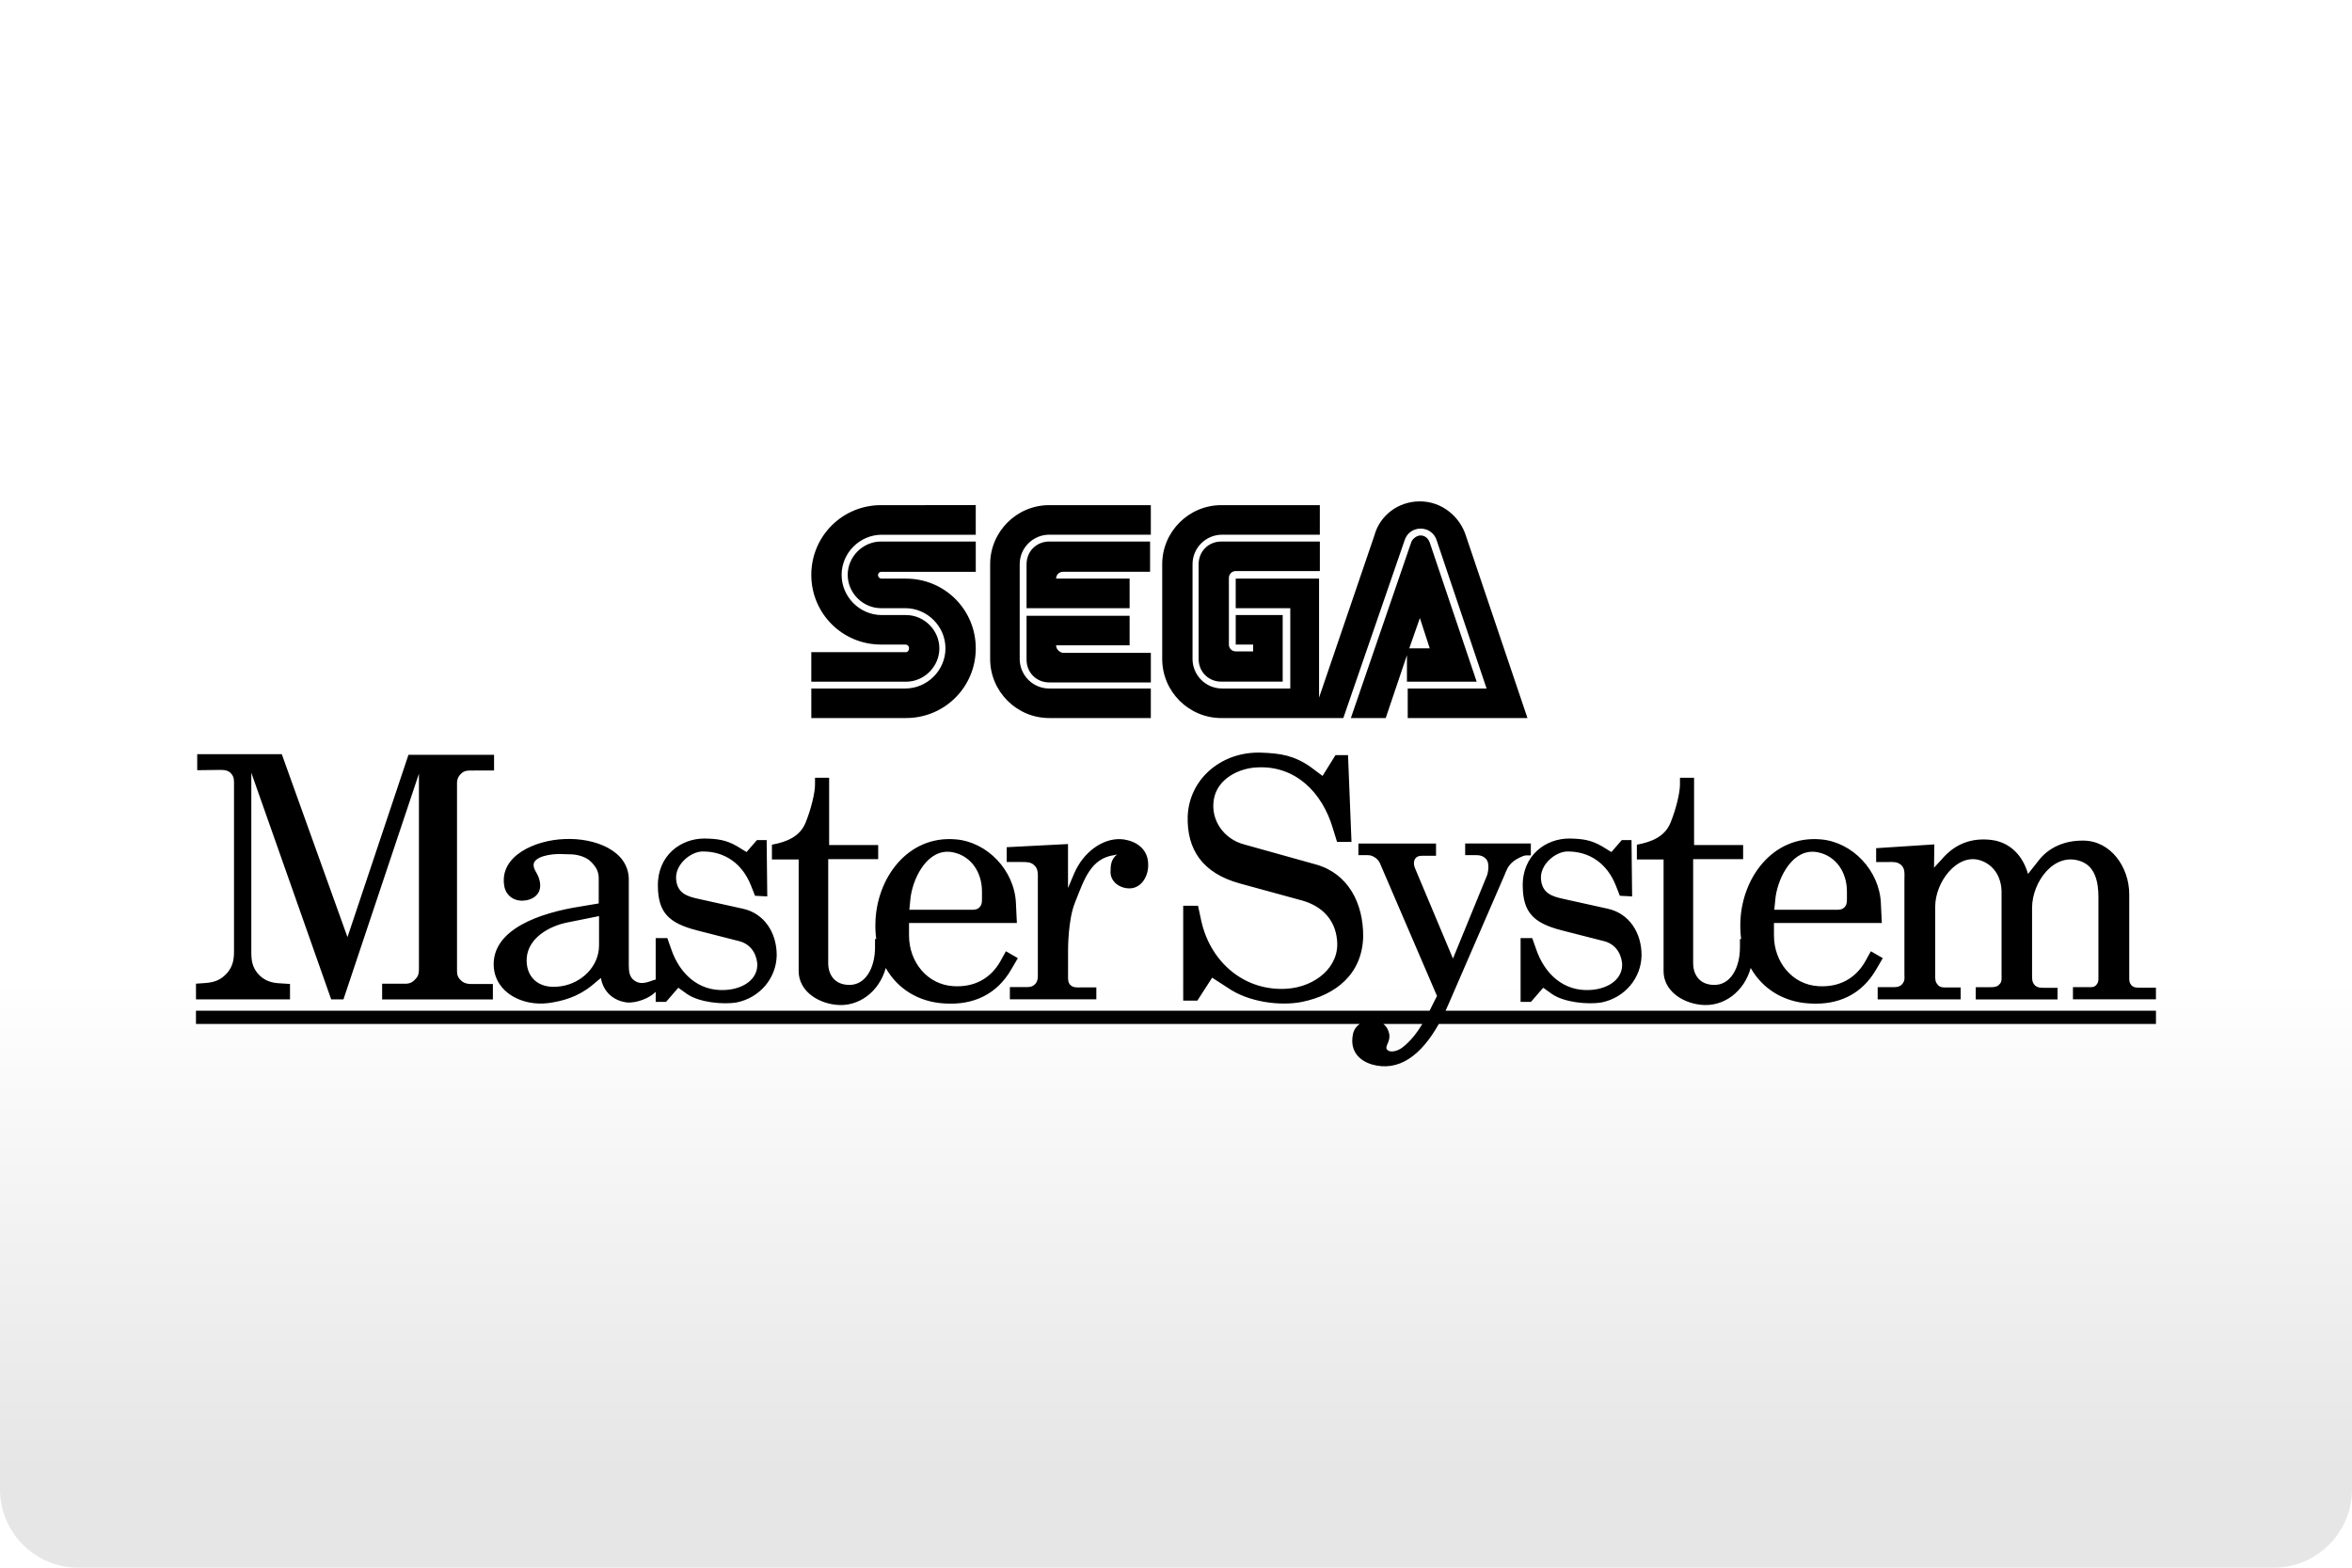
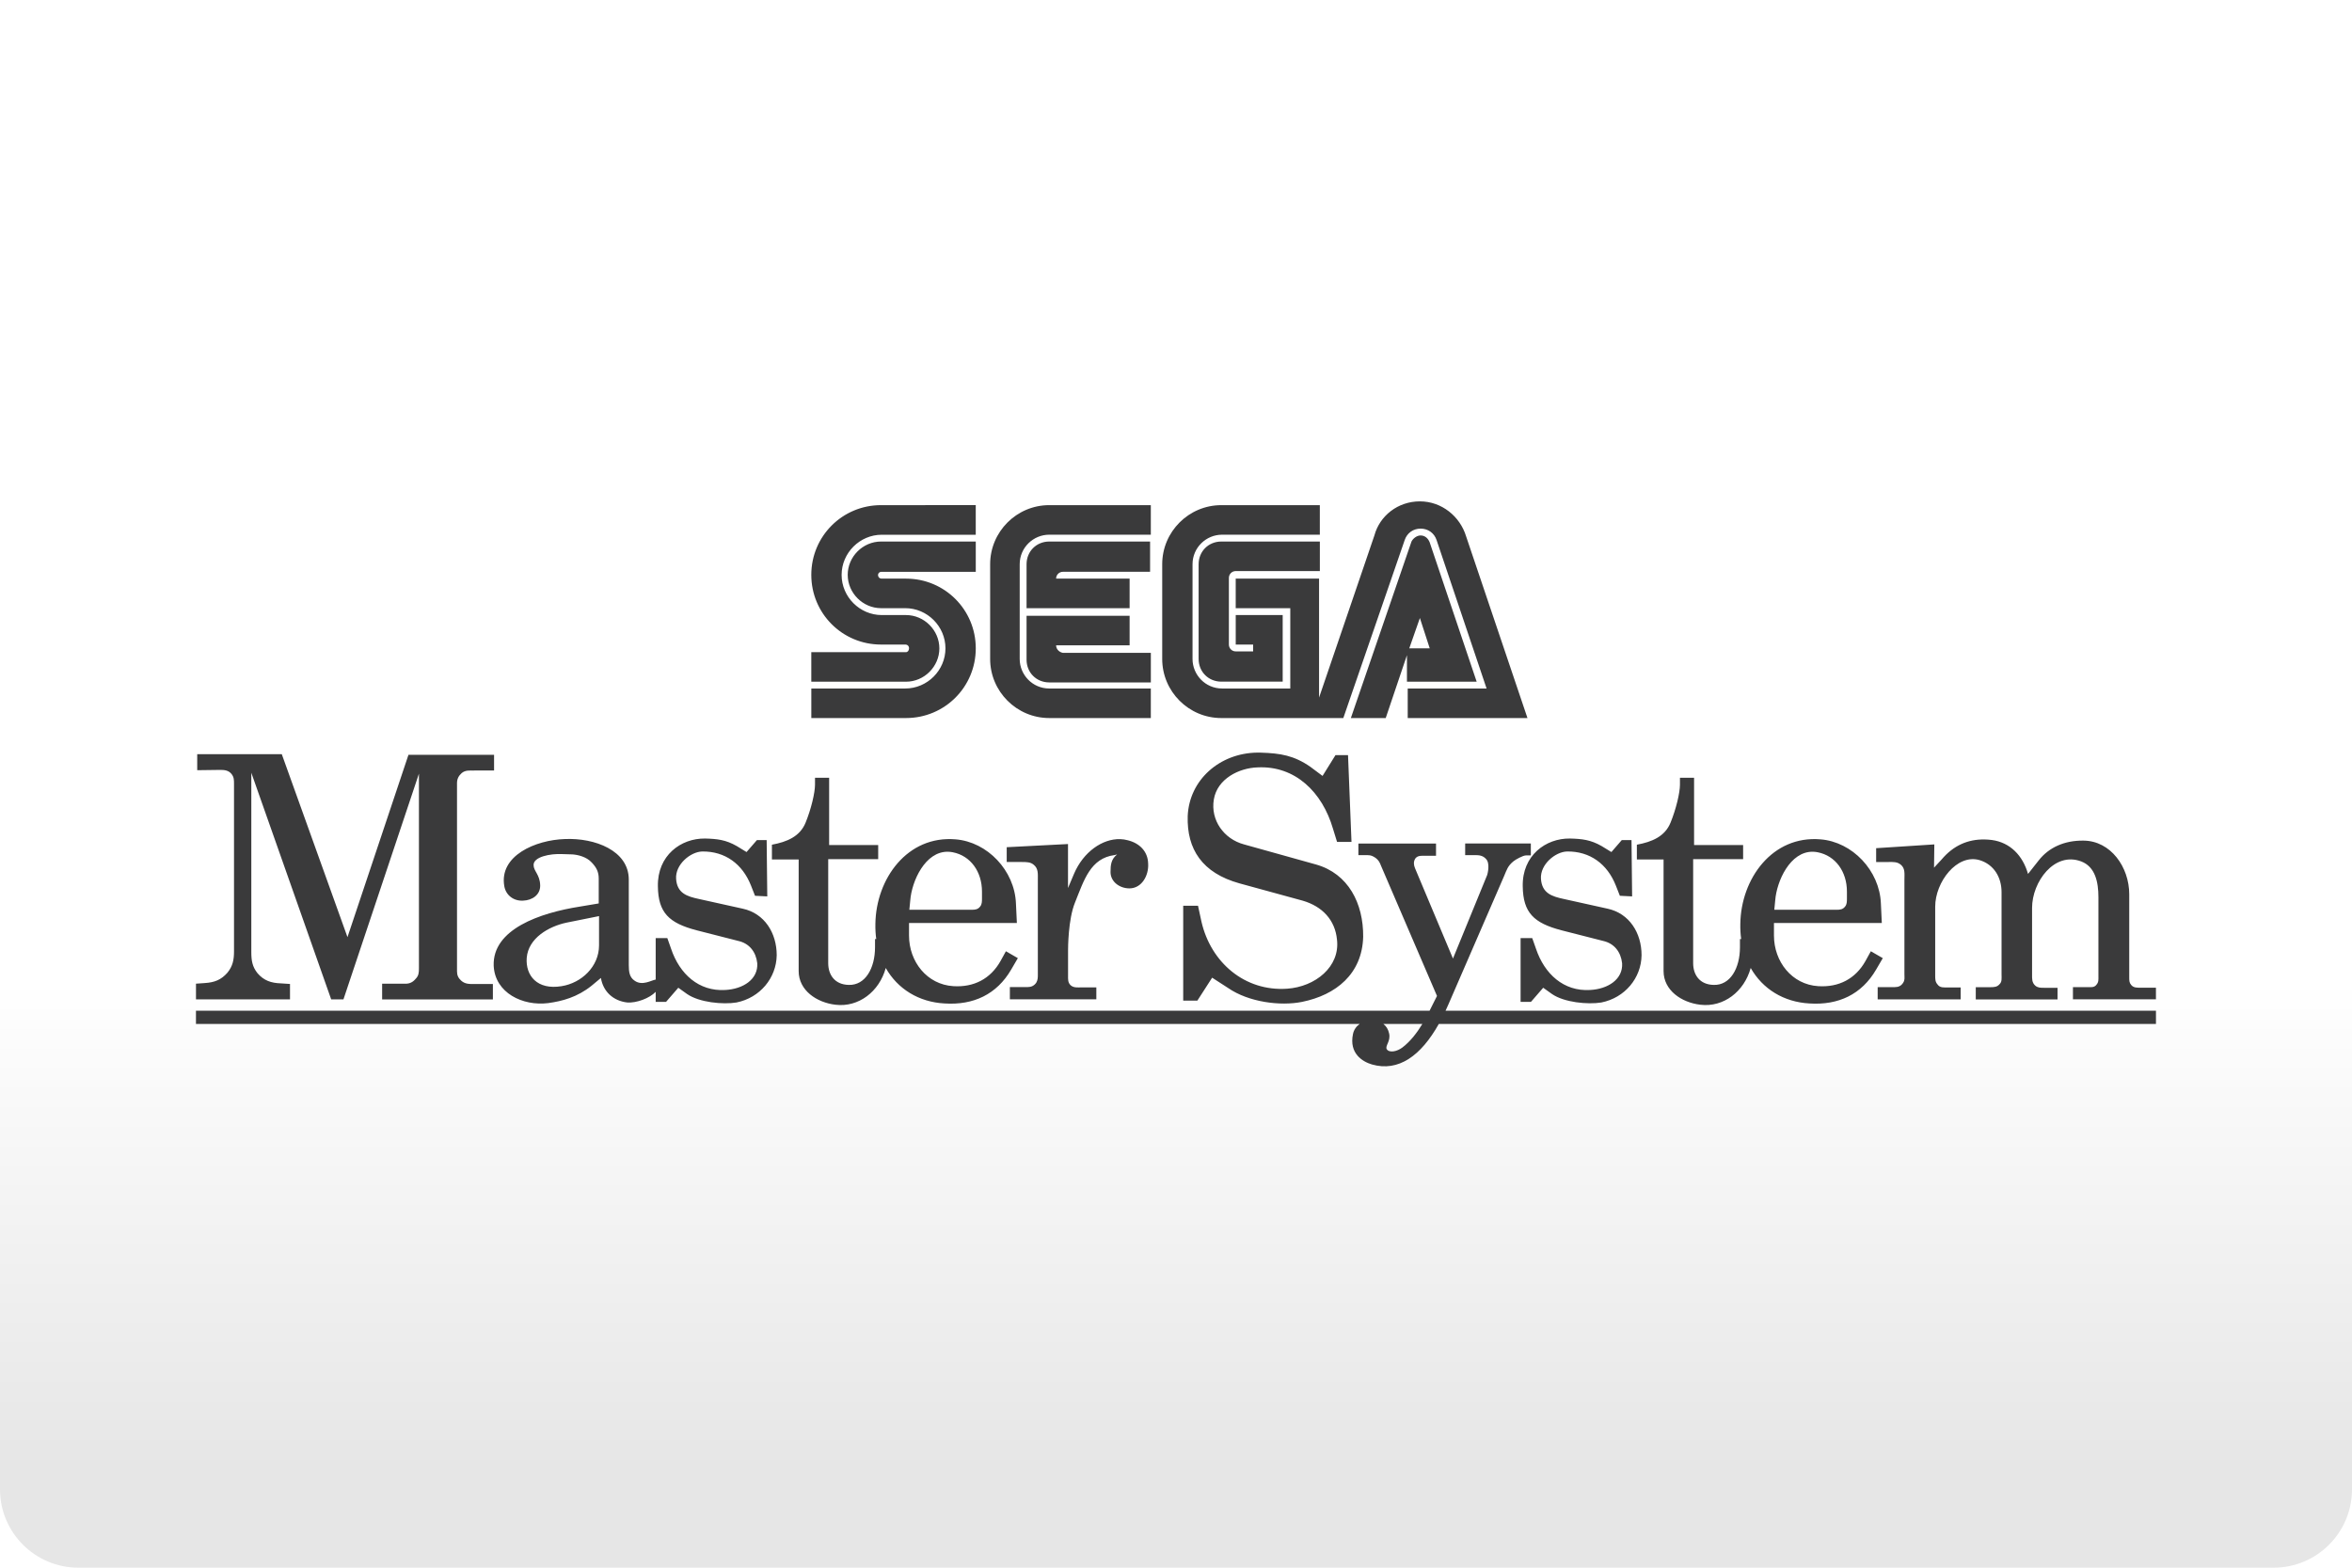
<svg xmlns="http://www.w3.org/2000/svg" width="480" height="320" version="1.1" viewBox="0 0 480 320" xml:space="preserve">
  <defs>
    <linearGradient id="a" x2="0" y1="200" y2="300" gradientUnits="userSpaceOnUse">
      <stop stop-color="#fff" offset="0" />
      <stop stop-color="#e6e6e6" offset="1" />
    </linearGradient>
  </defs>
  <rect width="480" height="320" ry="16" fill="url(#a)" />
-   <path d="m289.77 102.34c-4.479 0-8.198 2.937-9.281 6.958l-11.292 33.094v-24.281h-17.01v6.031h11.135v16.396h-13.917c-3.406 0-6.031-2.781-6.031-6.031v-19.333c0-3.406 2.781-6.031 6.031-6.031h19.948v-6.031h-20.104c-6.646 0-12.063 5.417-12.063 12.062v19.333c0 6.646 5.417 12.063 12.063 12.063h24.896l12.531-36.344c0.469-1.396 1.698-2.323 3.25-2.323 1.542 0 2.781 0.927 3.25 2.323l10.208 30.312h-16.094v6.031h24.438l-12.531-37.115c-1.229-4.021-4.948-7.114-9.427-7.114zm-109.97 0.771c-7.885 0-14.229 6.344-14.229 14.229s6.344 14.229 14.229 14.229h4.948c0.469 0 0.771 0.313 0.771 0.771s-0.302 0.781-0.615 0.781h-19.333v6.031h19.333c3.708 0 6.802-3.094 6.802-6.802 0-3.708-3.094-6.802-6.802-6.802h-4.948c-4.49 0-8.198-3.708-8.198-8.198 0-4.49 3.708-8.198 8.198-8.198h19.177v-6.042zm34.333 0c-6.646 0-12.062 5.417-12.062 12.062v19.333c0 6.646 5.417 12.063 12.062 12.063h20.729v-6.031h-20.729c-3.406 0-6.031-2.781-6.031-6.031v-19.333c0-3.406 2.781-6.031 6.031-6.031h20.729v-6.031zm75.781 6.187c-0.771 0-1.542 0.615-1.854 1.24l-12.375 36.031h7.115l4.333-12.833v5.417h14.229l-9.594-28.458c-0.312-0.771-0.927-1.396-1.854-1.396zm-110.11 1.24c-3.708 0-6.802 3.094-6.802 6.802s3.094 6.802 6.802 6.802h4.948c4.489 0 8.198 3.708 8.198 8.198 0 4.49-3.708 8.198-8.198 8.198h-19.177v6.031h19.333c7.885 0 14.229-6.344 14.229-14.229s-6.344-14.229-14.229-14.229h-4.948c-0.469 0-0.771-0.313-0.771-0.771 0-0.312 0.313-0.615 0.615-0.615h19.333v-6.188zm34.333 0c-2.625 0-4.635 2.01-4.635 4.635v8.969h21.031v-6.031h-15c0-0.771 0.615-1.396 1.396-1.396h17.781v-6.177zm35.115 0c-2.625 0-4.635 2.01-4.635 4.635v19.333c0 2.625 2.01 4.635 4.635 4.635h12.521v-13.604h-9.583v6.031h3.552v1.396h-3.552c-0.771 0-1.396-0.615-1.396-1.396v-13.604c0-0.771 0.615-1.396 1.396-1.396h17.167v-6.031zm-39.75 15.156v8.969c0 2.625 2.01 4.635 4.635 4.635h20.729v-6.031h-17.937c-0.781-0.146-1.396-0.771-1.396-1.542h15v-6.031zm80.271 0.458 2.01 6.188h-4.177zm-33.185 27.472c-7.68 0.098-13.887 5.569-14.2 12.966-0.198 6.74 2.948 11.615 10.583 13.729l12.896 3.531c3.969 1.156 6.604 3.917 6.989 7.958 0.646 5.521-4.427 9.625-10.198 10.01-8.604 0.583-15.531-5.323-17.458-13.667l-0.708-3.271h-3.021v19.375h2.885l3.021-4.688 3.271 2.115c4.177 2.885 10.656 3.719 15.083 2.823 6.927-1.406 12.26-5.708 12.469-13.281 0.062-6.802-3.021-12.896-9.625-14.76l-14.698-4.104c-4.104-1.094-6.864-4.948-6.156-9.177 0.708-4.229 5.135-6.417 8.917-6.542 7.698-0.385 13.219 5.063 15.396 12.511l0.833 2.698h2.948l-0.708-17.708h-2.562l-2.635 4.24-2.5-1.865c-3.333-2.312-6.094-2.76-10.073-2.885-0.251-8e-3 -0.5-0.011-0.748-7e-3zm-216.34 0.32v3.271l4.75-0.062c0.906 0 1.677 0.125 2.25 0.833 0.51 0.635 0.51 1.219 0.51 2.052v34.146c0 1.729-0.25 3.021-1.344 4.365-1.292 1.469-2.635 1.99-4.625 2.115l-1.792 0.125v3.208h19.187v-3.146l-1.864-0.125c-1.99-0.062-3.469-0.573-4.75-2.052-1.094-1.354-1.281-2.635-1.281-4.364v-36.573l16.302 46.261h2.5l15.406-46.073v39.792c0 0.833-0.073 1.479-0.646 2.052-0.573 0.708-1.219 1.031-2.115 1.031h-4.75v3.208h22.604v-3.146h-3.854c-1.031 0-1.865 1.2e-4 -2.635-0.708-0.573-0.521-0.833-1.094-0.833-1.865v-38.438c0-0.833 0.312-1.479 0.958-2.052 0.771-0.635 1.604-0.51 2.562-0.51v-0.01h4.042v-3.208h-17.469l-12.448 37.219-13.406-37.344zm126.08 4.812v1.417c0 1.604-0.771 4.938-1.927 7.76s-3.781 3.917-6.865 4.489v3.021h5.458v22.781c0 3.917 3.656 6.417 7.51 6.865 4.723 0.571 8.935-2.676 10.264-7.5 2.422 4.275 6.736 6.957 11.997 7.239 5.906 0.385 10.656-1.854 13.604-6.927l1.354-2.323-2.437-1.406-1.094 1.99c-2.052 3.656-5.458 5.396-9.625 5.136-5.396-0.323-9.052-5.011-9.052-10.333v-2.562h22.01l-0.188-3.979c-0.26-6.74-5.844-12.583-12.323-13.094-9.823-0.833-16.24 8.021-16.364 17.261-0.022 1.067 0.039 2.095 0.173 3.083h-0.246v1.667c0 4.302-1.99 7.823-5.386 7.698-2.823-0.062-4.167-2.052-4.167-4.427v-21.24h10.198v-2.885h-10.01v-13.729zm176.52 0v1.417c0 1.604-0.771 4.938-1.927 7.76-1.156 2.823-3.781 3.917-6.865 4.489v3.021h5.448v22.781c0 3.917 3.656 6.417 7.51 6.865 4.733 0.571 8.941-2.678 10.271-7.504 2.422 4.278 6.737 6.961 11.999 7.244 5.906 0.385 10.656-1.854 13.604-6.927l1.354-2.323-2.438-1.406-1.094 1.99c-2.052 3.656-5.458 5.396-9.625 5.136-5.396-0.323-9.052-5.011-9.052-10.333v-2.562h22.01l-0.188-3.979c-0.26-6.74-5.844-12.583-12.323-13.094-9.823-0.833-16.24 8.021-16.365 17.261-0.022 1.067 0.039 2.095 0.173 3.083h-0.246v1.667c0 4.302-1.99 7.823-5.385 7.698-2.823-0.062-4.167-2.052-4.167-4.427v-21.24h10.198v-2.885h-10.01v-13.729zm-198.96 12.406c-4.937-0.062-9.75 3.458-9.625 9.75 0.062 5.385 2.25 7.5 7.896 8.979l8.531 2.177c2.25 0.51 3.594 2.24 3.854 4.552 0.198 3.281-2.885 5.271-6.542 5.458-5.396 0.323-9.312-3.271-11.042-8.406l-0.771-2.188h-2.375v8.466c-0.897 0.149-2.727 1.33-4.271 0.253-1.094-0.708-1.219-1.865-1.219-3.208v-17.448c0-5.969-6.99-8.542-13.021-8.281-6.031 0.188-13.479 3.406-12.385 9.625 0.323 1.854 1.927 3.073 3.854 2.948 1.802-0.062 3.531-1.156 3.469-3.146-0.062-2.177-1.344-2.885-1.344-4.104-0.062-1.677 3.344-2.375 5.844-2.25l2.052 0.062c1.031 0.062 2.885 0.448 3.979 1.667 0.969 1.021 1.417 1.927 1.417 3.271v5.073l-3.854 0.646c-8.156 1.281-17.844 4.615-17.583 12.063 0.26 5.583 5.969 8.281 11.104 7.635 2.885-0.385 5.969-1.219 8.854-3.531l1.927-1.604c0.448 2.76 2.5 4.688 5.385 5.01 1.898 0.127 4.526-0.858 5.792-2.174v2.049h2.115l2.5-2.885 1.792 1.281c2.5 1.729 7.313 2.177 10.073 1.729 4.812-0.958 8.146-5 8.219-9.646 0-4.562-2.5-8.542-6.927-9.5l-8.979-1.99c-2.375-0.51-4.438-1.156-4.625-4.104-0.198-2.948 2.948-5.521 5.323-5.583 4.688-0.062 8.219 2.562 9.948 6.927l0.833 2.115 2.5 0.125-0.125-11.49h-1.99l-2.115 2.438-1.99-1.219c-2.24-1.281-3.979-1.479-6.479-1.542zm176.5 0c-4.938-0.062-9.75 3.458-9.625 9.75 0.073 5.385 2.25 7.5 7.896 8.979l8.531 2.177c2.25 0.51 3.594 2.24 3.854 4.552 0.198 3.281-2.885 5.271-6.542 5.458-5.385 0.323-9.302-3.271-11.031-8.406l-0.771-2.188h-2.375v13.021h2.115l2.5-2.885 1.792 1.281c2.5 1.729 7.313 2.177 10.073 1.729 4.813-0.958 8.146-5 8.208-9.646 0-4.562-2.5-8.542-6.927-9.5l-8.979-1.99c-2.375-0.51-4.427-1.156-4.625-4.104-0.198-2.948 2.948-5.521 5.323-5.583 4.688-0.062 8.219 2.562 9.948 6.927l0.833 2.115 2.5 0.125-0.125-11.49h-1.99l-2.115 2.438-1.99-1.219c-2.24-1.281-3.979-1.479-6.479-1.542zm-91.764 0.125c-3.617-0.122-7.54 2.601-9.444 7.094l-1.219 2.885v-8.979l-12.51 0.646v3.021h3.021c1.021 0 1.854 0 2.5 0.573 0.958 0.771 0.833 1.865 0.833 3.083v19.25c0 0.698 8e-5 1.156-0.323 1.729-0.448 0.635-1.021 0.896-1.792 0.896h-3.594v2.5h17.646v-2.437h-2.948c-0.896 0-1.667 0.125-2.312-0.448-0.573-0.573-0.51-1.219-0.51-1.99v-5.136c0-0.385-8e-5 -6.281 1.417-9.75 1.854-4.615 3.146-9.042 8.084-9.688l0.51-0.125c-1.219 0.958-1.344 2.115-1.344 3.594 0 1.99 1.865 3.333 3.854 3.333 2.51 0 3.979-2.625 3.823-5.073-0.062-2.5-1.792-4.177-4.167-4.75-0.497-0.137-1.008-0.212-1.524-0.23zm176.4 0.068c-3.409-0.064-6.367 1.227-8.782 4.089l-1.542 1.667 0.062-4.75-11.875 0.771v2.823h2.562c0.958 0 1.729-0.073 2.5 0.573 0.896 0.771 0.708 1.865 0.708 3.083v19.26c0 0.698 0.125 1.156-0.26 1.729-0.385 0.635-0.958 0.896-1.729 0.896h-3.469v2.5h16.937v-2.438h-2.5c-0.906 0-1.74 0.125-2.25-0.646-0.448-0.51-0.448-1.083-0.448-1.792v-14.052c0-5.01 4.427-10.844 9.052-9.5 2.948 0.896 4.49 3.521 4.49 6.542v16.834c0 0.771 0.125 1.479-0.448 1.99-0.448 0.51-1.021 0.573-1.792 0.573h-3.021v2.5h16.687v-2.375h-2.76c-0.698 0-1.281 1.2e-4 -1.792-0.448-0.708-0.646-0.646-1.417-0.646-2.313v-13.542c0-5.333 4.552-11.552 10.01-9.5 2.885 1.083 3.531 4.229 3.531 7.312v16.115c0 0.698 0.062 1.219-0.386 1.729-0.448 0.635-1.156 0.51-1.865 0.51h-2.948v2.489h16.938v-2.375h-2.948c-0.833 0-1.604 0.073-2.115-0.573-0.385-0.448-0.386-0.906-0.386-1.479v-17c0-5.583-3.781-10.906-9.302-10.969-3.917-0.062-7.125 1.406-9.177 4.042l-2.177 2.76c-1.083-3.781-3.656-6.417-7.375-6.927-0.505-0.064-1.001-0.101-1.488-0.11zm-106.01 0.818v2.375h1.99c0.833 0 1.604 0.062 2.25 0.771 0.906 0.896 0.323 3.083 0.26 3.271l-6.99 17.073-7.76-18.479c-0.26-0.646-0.323-1.281 0.062-1.927 0.521-0.698 1.354-0.573 2.25-0.573h1.99v-2.5h-15.844v2.375h1.927c0.646 0 1.031 0.188 1.604 0.573 0.583 0.448 0.833 0.896 1.094 1.604l11.417 26.562-1.094 2.177c-0.1 0.199-0.277 0.55-0.417 0.833h-251.76v2.708h237.49c-0.675 0.474-1.174 1.165-1.362 2.042-0.833 3.969 1.927 5.646 3.854 6.219 5.436 1.556 10.01-1.77 13.657-8.261h146.36v-2.708h-144.98c0.206-0.443 0.412-0.89 0.612-1.354l11.354-26.177c0.521-1.219 0.708-1.99 1.865-2.948 0.448-0.385 1.99-1.219 2.562-1.219h1.01v-2.437zm-105.54 1.686c0.312 7e-3 0.632 0.041 0.961 0.106 3.656 0.708 5.969 3.979 5.969 8.021v1.406c0 0.635-9e-5 1.219-0.386 1.667-0.448 0.583-1.021 0.646-1.729 0.646h-12.708l0.188-1.927c0.303-3.906 3.032-10.019 7.706-9.918zm176.52 0c0.312 7e-3 0.632 0.041 0.961 0.106 3.656 0.708 5.969 3.979 5.969 8.021v1.406c0 0.635 8e-5 1.219-0.385 1.667-0.448 0.583-1.021 0.646-1.729 0.646h-12.708l0.188-1.927c0.303-3.906 3.032-10.019 7.706-9.918zm-247.74 13.137v5.958c0 4.365-3.594 7.698-7.635 8.344-5.01 0.833-7.385-2.177-7.125-5.771 0.323-4.042 4.49-6.417 8.083-7.188zm160.07 22.021h7.95c-1.017 1.672-2.367 3.506-4.073 4.802-1.094 0.833-2.698 1.156-3.208 0.323-0.323-0.708 0.833-1.604 0.51-3.146-0.187-0.903-0.605-1.545-1.179-1.979z" fill="#000" />
+   <path d="m289.77 102.34c-4.479 0-8.198 2.937-9.281 6.958l-11.292 33.094v-24.281h-17.01v6.031h11.135v16.396h-13.917c-3.406 0-6.031-2.781-6.031-6.031v-19.333c0-3.406 2.781-6.031 6.031-6.031h19.948v-6.031h-20.104c-6.646 0-12.063 5.417-12.063 12.062v19.333c0 6.646 5.417 12.063 12.063 12.063h24.896l12.531-36.344c0.469-1.396 1.698-2.323 3.25-2.323 1.542 0 2.781 0.927 3.25 2.323l10.208 30.312h-16.094v6.031h24.438l-12.531-37.115c-1.229-4.021-4.948-7.114-9.427-7.114zm-109.97 0.771c-7.885 0-14.229 6.344-14.229 14.229s6.344 14.229 14.229 14.229h4.948c0.469 0 0.771 0.313 0.771 0.771s-0.302 0.781-0.615 0.781h-19.333v6.031h19.333c3.708 0 6.802-3.094 6.802-6.802 0-3.708-3.094-6.802-6.802-6.802h-4.948c-4.49 0-8.198-3.708-8.198-8.198 0-4.49 3.708-8.198 8.198-8.198h19.177v-6.042zm34.333 0c-6.646 0-12.062 5.417-12.062 12.062v19.333c0 6.646 5.417 12.063 12.062 12.063h20.729v-6.031h-20.729c-3.406 0-6.031-2.781-6.031-6.031v-19.333c0-3.406 2.781-6.031 6.031-6.031h20.729v-6.031zm75.781 6.187c-0.771 0-1.542 0.615-1.854 1.24l-12.375 36.031h7.115l4.333-12.833v5.417h14.229l-9.594-28.458c-0.312-0.771-0.927-1.396-1.854-1.396zm-110.11 1.24c-3.708 0-6.802 3.094-6.802 6.802s3.094 6.802 6.802 6.802h4.948c4.489 0 8.198 3.708 8.198 8.198 0 4.49-3.708 8.198-8.198 8.198h-19.177v6.031h19.333c7.885 0 14.229-6.344 14.229-14.229s-6.344-14.229-14.229-14.229h-4.948c-0.469 0-0.771-0.313-0.771-0.771 0-0.312 0.313-0.615 0.615-0.615h19.333v-6.188zm34.333 0c-2.625 0-4.635 2.01-4.635 4.635v8.969h21.031v-6.031h-15c0-0.771 0.615-1.396 1.396-1.396h17.781v-6.177zm35.115 0c-2.625 0-4.635 2.01-4.635 4.635v19.333c0 2.625 2.01 4.635 4.635 4.635h12.521v-13.604h-9.583v6.031h3.552v1.396h-3.552c-0.771 0-1.396-0.615-1.396-1.396v-13.604c0-0.771 0.615-1.396 1.396-1.396h17.167v-6.031zm-39.75 15.156v8.969c0 2.625 2.01 4.635 4.635 4.635h20.729v-6.031h-17.937c-0.781-0.146-1.396-0.771-1.396-1.542h15v-6.031zm80.271 0.458 2.01 6.188h-4.177zm-33.185 27.472c-7.68 0.098-13.887 5.569-14.2 12.966-0.198 6.74 2.948 11.615 10.583 13.729l12.896 3.531c3.969 1.156 6.604 3.917 6.989 7.958 0.646 5.521-4.427 9.625-10.198 10.01-8.604 0.583-15.531-5.323-17.458-13.667l-0.708-3.271h-3.021v19.375h2.885l3.021-4.688 3.271 2.115c4.177 2.885 10.656 3.719 15.083 2.823 6.927-1.406 12.26-5.708 12.469-13.281 0.062-6.802-3.021-12.896-9.625-14.76l-14.698-4.104c-4.104-1.094-6.864-4.948-6.156-9.177 0.708-4.229 5.135-6.417 8.917-6.542 7.698-0.385 13.219 5.063 15.396 12.511l0.833 2.698h2.948l-0.708-17.708h-2.562l-2.635 4.24-2.5-1.865c-3.333-2.312-6.094-2.76-10.073-2.885-0.251-8e-3 -0.5-0.011-0.748-7e-3zm-216.34 0.32v3.271l4.75-0.062c0.906 0 1.677 0.125 2.25 0.833 0.51 0.635 0.51 1.219 0.51 2.052v34.146c0 1.729-0.25 3.021-1.344 4.365-1.292 1.469-2.635 1.99-4.625 2.115l-1.792 0.125v3.208h19.187v-3.146l-1.864-0.125c-1.99-0.062-3.469-0.573-4.75-2.052-1.094-1.354-1.281-2.635-1.281-4.364v-36.573l16.302 46.261h2.5l15.406-46.073v39.792c0 0.833-0.073 1.479-0.646 2.052-0.573 0.708-1.219 1.031-2.115 1.031h-4.75v3.208h22.604v-3.146h-3.854c-1.031 0-1.865 1.2e-4 -2.635-0.708-0.573-0.521-0.833-1.094-0.833-1.865v-38.438c0-0.833 0.312-1.479 0.958-2.052 0.771-0.635 1.604-0.51 2.562-0.51v-0.01h4.042v-3.208h-17.469l-12.448 37.219-13.406-37.344zm126.08 4.812v1.417c0 1.604-0.771 4.938-1.927 7.76s-3.781 3.917-6.865 4.489v3.021h5.458v22.781c0 3.917 3.656 6.417 7.51 6.865 4.723 0.571 8.935-2.676 10.264-7.5 2.422 4.275 6.736 6.957 11.997 7.239 5.906 0.385 10.656-1.854 13.604-6.927l1.354-2.323-2.437-1.406-1.094 1.99c-2.052 3.656-5.458 5.396-9.625 5.136-5.396-0.323-9.052-5.011-9.052-10.333v-2.562h22.01l-0.188-3.979c-0.26-6.74-5.844-12.583-12.323-13.094-9.823-0.833-16.24 8.021-16.364 17.261-0.022 1.067 0.039 2.095 0.173 3.083h-0.246v1.667c0 4.302-1.99 7.823-5.386 7.698-2.823-0.062-4.167-2.052-4.167-4.427v-21.24h10.198v-2.885h-10.01v-13.729zm176.52 0v1.417c0 1.604-0.771 4.938-1.927 7.76-1.156 2.823-3.781 3.917-6.865 4.489v3.021h5.448v22.781c0 3.917 3.656 6.417 7.51 6.865 4.733 0.571 8.941-2.678 10.271-7.504 2.422 4.278 6.737 6.961 11.999 7.244 5.906 0.385 10.656-1.854 13.604-6.927l1.354-2.323-2.438-1.406-1.094 1.99c-2.052 3.656-5.458 5.396-9.625 5.136-5.396-0.323-9.052-5.011-9.052-10.333v-2.562h22.01l-0.188-3.979c-0.26-6.74-5.844-12.583-12.323-13.094-9.823-0.833-16.24 8.021-16.365 17.261-0.022 1.067 0.039 2.095 0.173 3.083h-0.246v1.667c0 4.302-1.99 7.823-5.385 7.698-2.823-0.062-4.167-2.052-4.167-4.427v-21.24h10.198v-2.885h-10.01v-13.729zm-198.96 12.406c-4.937-0.062-9.75 3.458-9.625 9.75 0.062 5.385 2.25 7.5 7.896 8.979l8.531 2.177c2.25 0.51 3.594 2.24 3.854 4.552 0.198 3.281-2.885 5.271-6.542 5.458-5.396 0.323-9.312-3.271-11.042-8.406l-0.771-2.188h-2.375v8.466c-0.897 0.149-2.727 1.33-4.271 0.253-1.094-0.708-1.219-1.865-1.219-3.208v-17.448c0-5.969-6.99-8.542-13.021-8.281-6.031 0.188-13.479 3.406-12.385 9.625 0.323 1.854 1.927 3.073 3.854 2.948 1.802-0.062 3.531-1.156 3.469-3.146-0.062-2.177-1.344-2.885-1.344-4.104-0.062-1.677 3.344-2.375 5.844-2.25l2.052 0.062c1.031 0.062 2.885 0.448 3.979 1.667 0.969 1.021 1.417 1.927 1.417 3.271v5.073l-3.854 0.646c-8.156 1.281-17.844 4.615-17.583 12.063 0.26 5.583 5.969 8.281 11.104 7.635 2.885-0.385 5.969-1.219 8.854-3.531l1.927-1.604c0.448 2.76 2.5 4.688 5.385 5.01 1.898 0.127 4.526-0.858 5.792-2.174v2.049h2.115l2.5-2.885 1.792 1.281c2.5 1.729 7.313 2.177 10.073 1.729 4.812-0.958 8.146-5 8.219-9.646 0-4.562-2.5-8.542-6.927-9.5l-8.979-1.99c-2.375-0.51-4.438-1.156-4.625-4.104-0.198-2.948 2.948-5.521 5.323-5.583 4.688-0.062 8.219 2.562 9.948 6.927l0.833 2.115 2.5 0.125-0.125-11.49h-1.99l-2.115 2.438-1.99-1.219c-2.24-1.281-3.979-1.479-6.479-1.542zm176.5 0c-4.938-0.062-9.75 3.458-9.625 9.75 0.073 5.385 2.25 7.5 7.896 8.979l8.531 2.177c2.25 0.51 3.594 2.24 3.854 4.552 0.198 3.281-2.885 5.271-6.542 5.458-5.385 0.323-9.302-3.271-11.031-8.406l-0.771-2.188h-2.375v13.021h2.115l2.5-2.885 1.792 1.281c2.5 1.729 7.313 2.177 10.073 1.729 4.813-0.958 8.146-5 8.208-9.646 0-4.562-2.5-8.542-6.927-9.5l-8.979-1.99c-2.375-0.51-4.427-1.156-4.625-4.104-0.198-2.948 2.948-5.521 5.323-5.583 4.688-0.062 8.219 2.562 9.948 6.927l0.833 2.115 2.5 0.125-0.125-11.49h-1.99l-2.115 2.438-1.99-1.219c-2.24-1.281-3.979-1.479-6.479-1.542zm-91.764 0.125c-3.617-0.122-7.54 2.601-9.444 7.094l-1.219 2.885v-8.979l-12.51 0.646v3.021h3.021c1.021 0 1.854 0 2.5 0.573 0.958 0.771 0.833 1.865 0.833 3.083v19.25c0 0.698 8e-5 1.156-0.323 1.729-0.448 0.635-1.021 0.896-1.792 0.896h-3.594v2.5h17.646v-2.437h-2.948c-0.896 0-1.667 0.125-2.312-0.448-0.573-0.573-0.51-1.219-0.51-1.99v-5.136c0-0.385-8e-5 -6.281 1.417-9.75 1.854-4.615 3.146-9.042 8.084-9.688l0.51-0.125c-1.219 0.958-1.344 2.115-1.344 3.594 0 1.99 1.865 3.333 3.854 3.333 2.51 0 3.979-2.625 3.823-5.073-0.062-2.5-1.792-4.177-4.167-4.75-0.497-0.137-1.008-0.212-1.524-0.23zm176.4 0.068c-3.409-0.064-6.367 1.227-8.782 4.089l-1.542 1.667 0.062-4.75-11.875 0.771v2.823h2.562c0.958 0 1.729-0.073 2.5 0.573 0.896 0.771 0.708 1.865 0.708 3.083v19.26c0 0.698 0.125 1.156-0.26 1.729-0.385 0.635-0.958 0.896-1.729 0.896h-3.469v2.5h16.937v-2.438h-2.5c-0.906 0-1.74 0.125-2.25-0.646-0.448-0.51-0.448-1.083-0.448-1.792v-14.052c0-5.01 4.427-10.844 9.052-9.5 2.948 0.896 4.49 3.521 4.49 6.542v16.834c0 0.771 0.125 1.479-0.448 1.99-0.448 0.51-1.021 0.573-1.792 0.573h-3.021v2.5h16.687v-2.375h-2.76c-0.698 0-1.281 1.2e-4 -1.792-0.448-0.708-0.646-0.646-1.417-0.646-2.313v-13.542c0-5.333 4.552-11.552 10.01-9.5 2.885 1.083 3.531 4.229 3.531 7.312v16.115c0 0.698 0.062 1.219-0.386 1.729-0.448 0.635-1.156 0.51-1.865 0.51h-2.948v2.489h16.938v-2.375h-2.948c-0.833 0-1.604 0.073-2.115-0.573-0.385-0.448-0.386-0.906-0.386-1.479v-17c0-5.583-3.781-10.906-9.302-10.969-3.917-0.062-7.125 1.406-9.177 4.042l-2.177 2.76c-1.083-3.781-3.656-6.417-7.375-6.927-0.505-0.064-1.001-0.101-1.488-0.11zm-106.01 0.818v2.375h1.99c0.833 0 1.604 0.062 2.25 0.771 0.906 0.896 0.323 3.083 0.26 3.271l-6.99 17.073-7.76-18.479c-0.26-0.646-0.323-1.281 0.062-1.927 0.521-0.698 1.354-0.573 2.25-0.573h1.99v-2.5h-15.844v2.375h1.927c0.646 0 1.031 0.188 1.604 0.573 0.583 0.448 0.833 0.896 1.094 1.604l11.417 26.562-1.094 2.177c-0.1 0.199-0.277 0.55-0.417 0.833h-251.76v2.708h237.49c-0.675 0.474-1.174 1.165-1.362 2.042-0.833 3.969 1.927 5.646 3.854 6.219 5.436 1.556 10.01-1.77 13.657-8.261h146.36v-2.708h-144.98c0.206-0.443 0.412-0.89 0.612-1.354l11.354-26.177c0.521-1.219 0.708-1.99 1.865-2.948 0.448-0.385 1.99-1.219 2.562-1.219h1.01v-2.437zm-105.54 1.686c0.312 7e-3 0.632 0.041 0.961 0.106 3.656 0.708 5.969 3.979 5.969 8.021v1.406c0 0.635-9e-5 1.219-0.386 1.667-0.448 0.583-1.021 0.646-1.729 0.646h-12.708l0.188-1.927c0.303-3.906 3.032-10.019 7.706-9.918zm176.52 0c0.312 7e-3 0.632 0.041 0.961 0.106 3.656 0.708 5.969 3.979 5.969 8.021v1.406c0 0.635 8e-5 1.219-0.385 1.667-0.448 0.583-1.021 0.646-1.729 0.646h-12.708l0.188-1.927c0.303-3.906 3.032-10.019 7.706-9.918zm-247.74 13.137v5.958c0 4.365-3.594 7.698-7.635 8.344-5.01 0.833-7.385-2.177-7.125-5.771 0.323-4.042 4.49-6.417 8.083-7.188zm160.07 22.021h7.95c-1.017 1.672-2.367 3.506-4.073 4.802-1.094 0.833-2.698 1.156-3.208 0.323-0.323-0.708 0.833-1.604 0.51-3.146-0.187-0.903-0.605-1.545-1.179-1.979z" fill="#3a3a3b" />
</svg>
